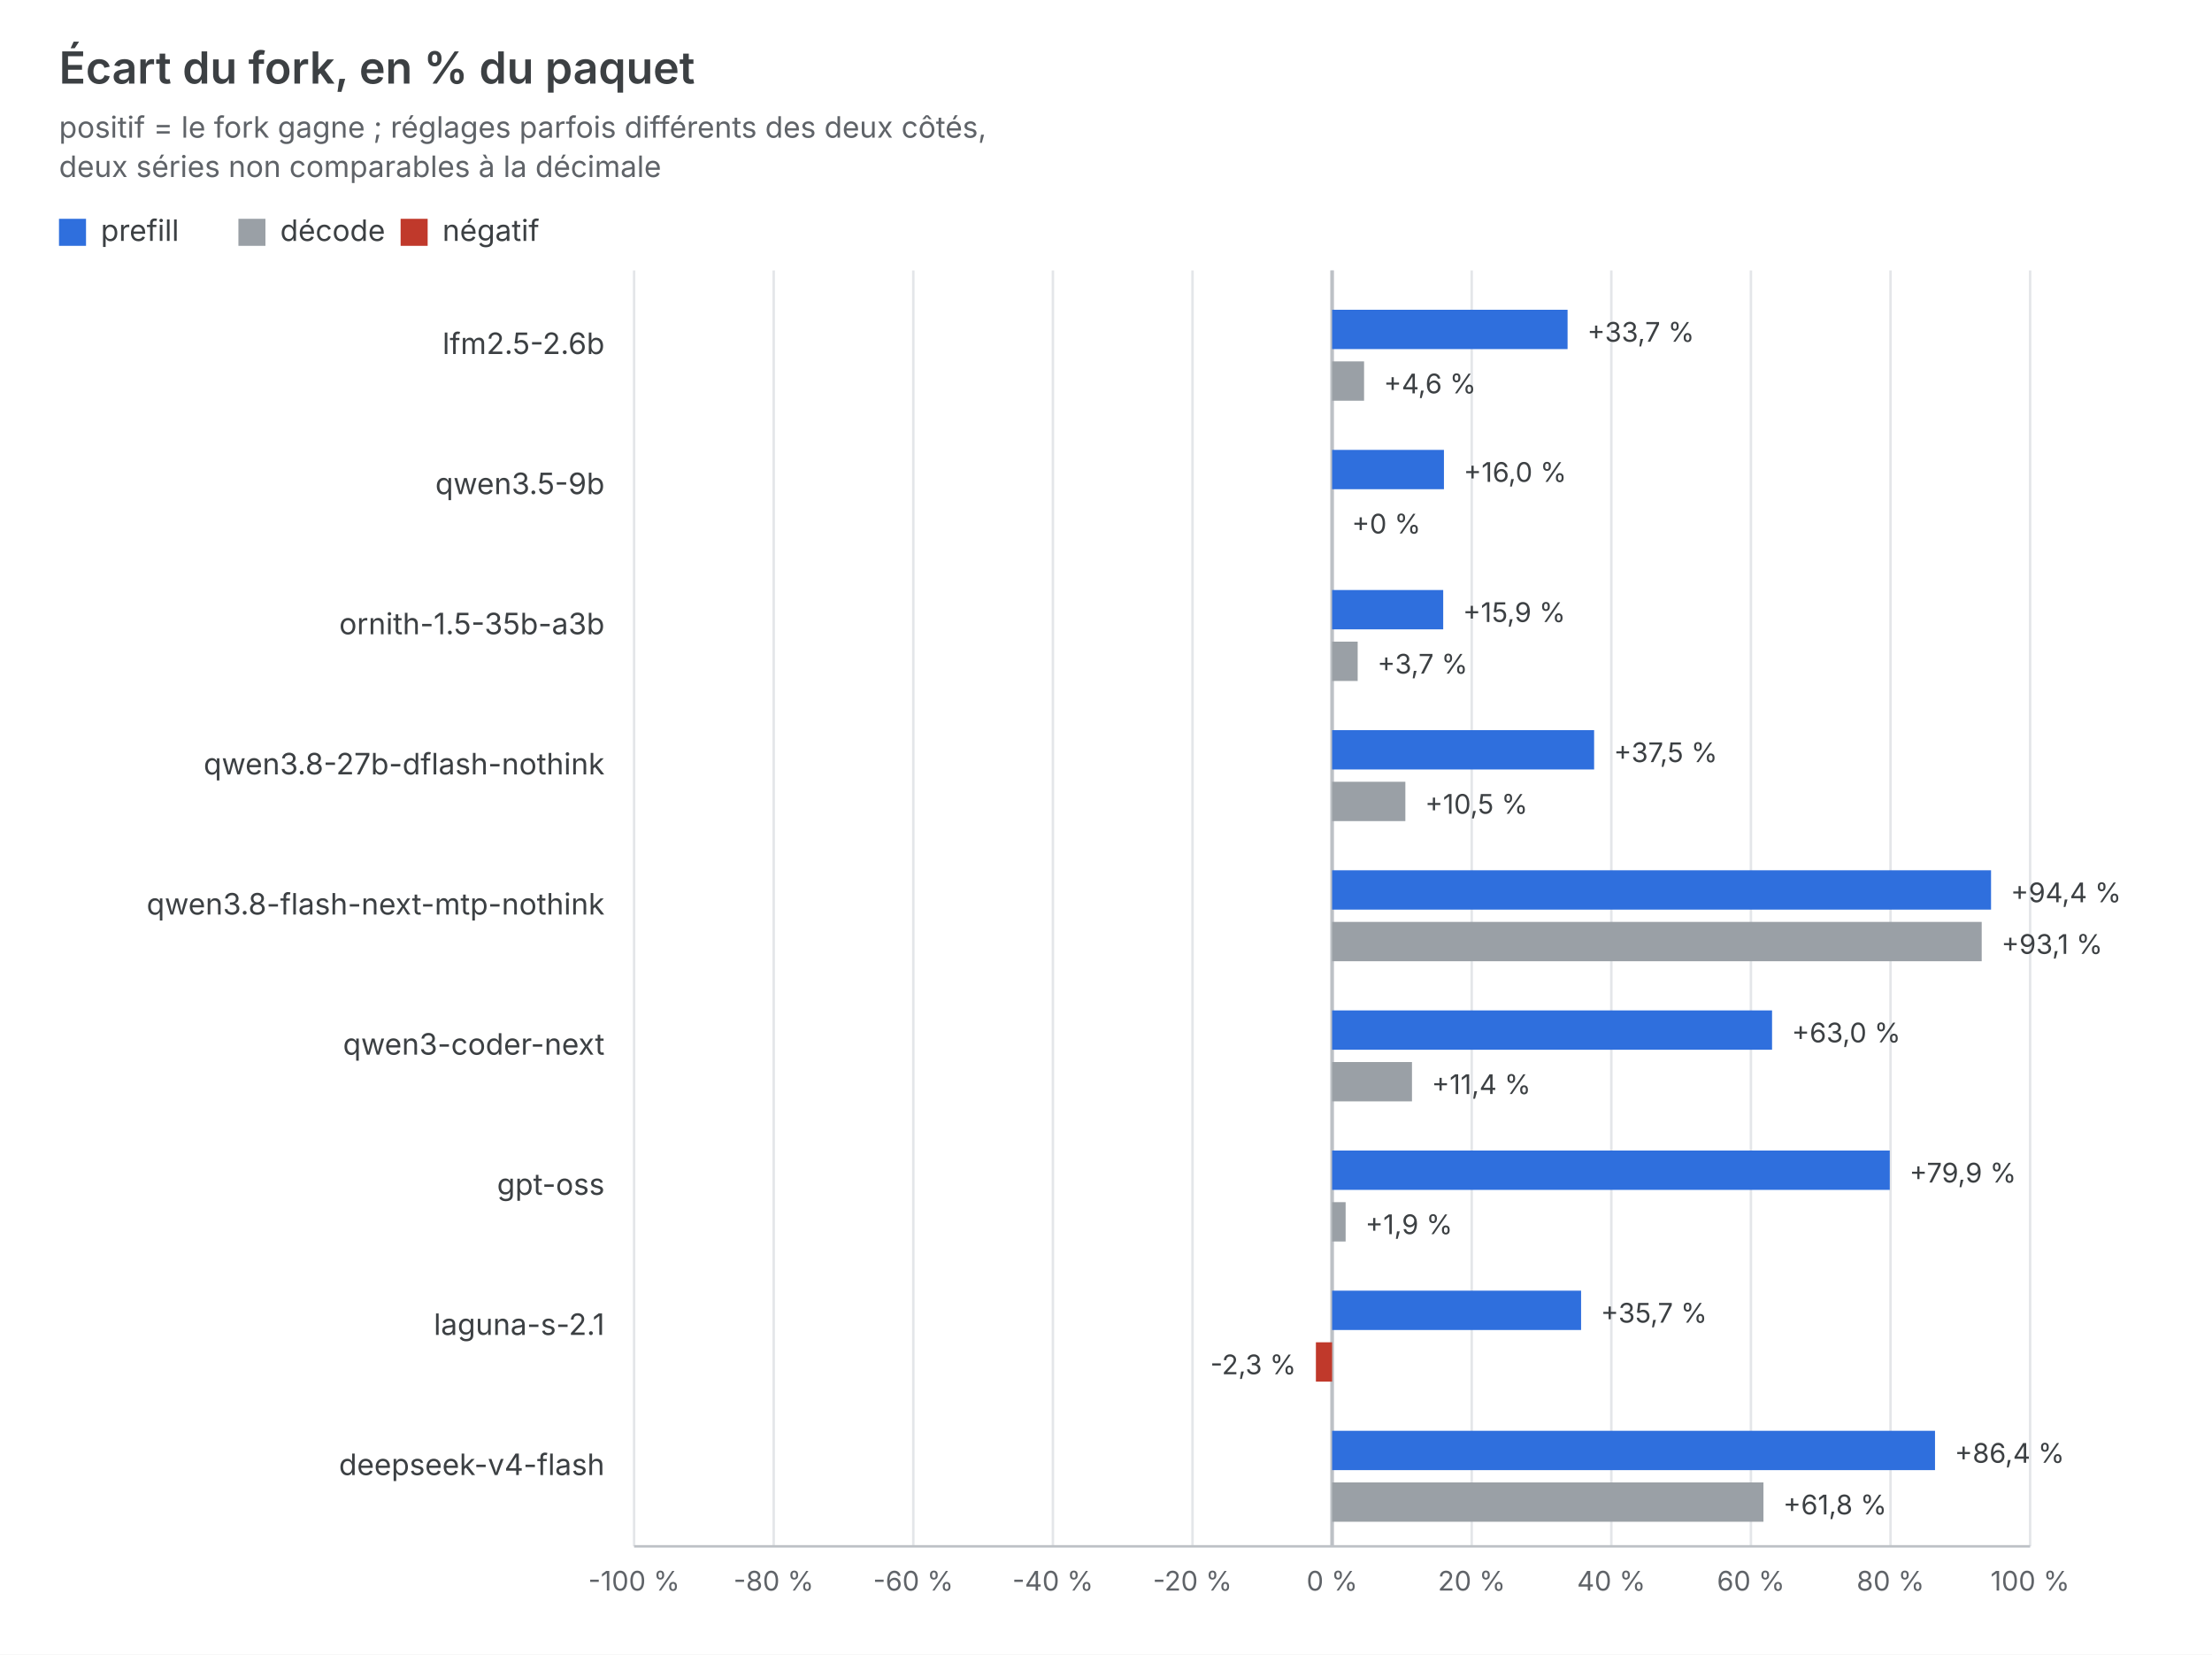
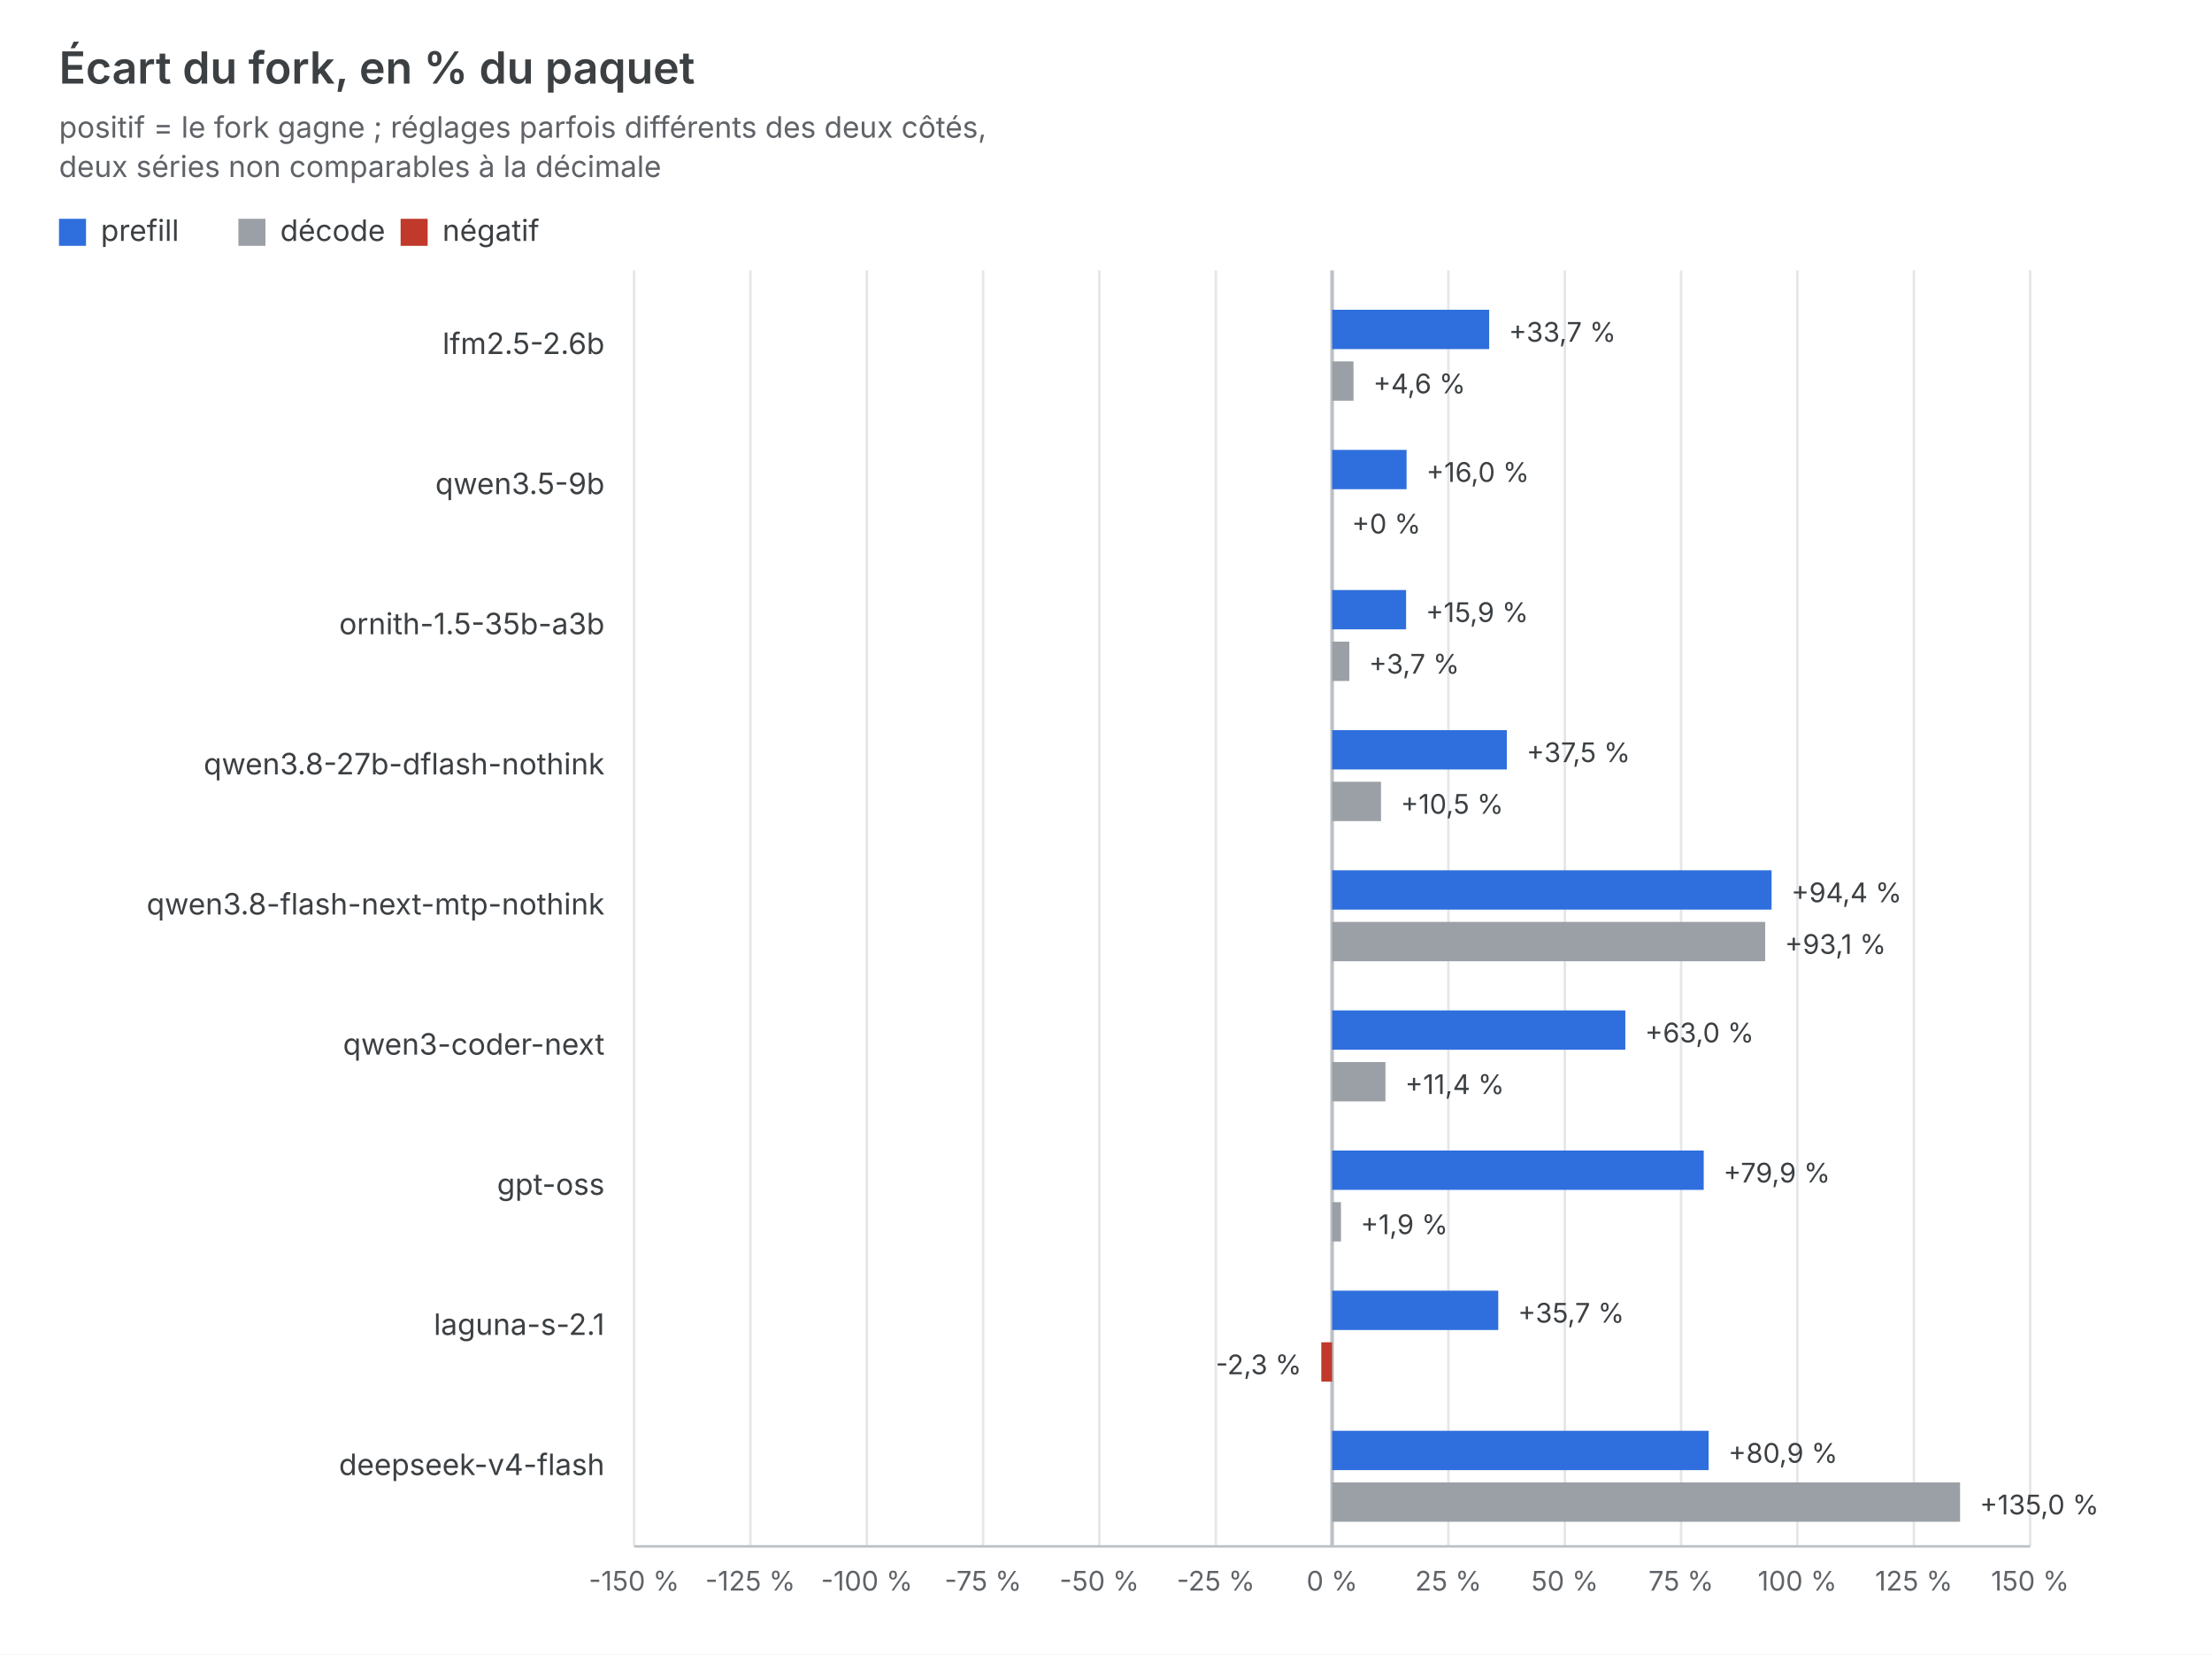
<svg xmlns="http://www.w3.org/2000/svg" width="900" height="673" viewBox="0 0 900 673" role="img" aria-label="Écart du fork, en % du paquet">
  <rect x="0" y="0" width="900" height="673" fill="#ffffff" />
  <text x="24.0" y="34.0" font-family="Inter, Helvetica, Arial, sans-serif" font-size="18" fill="#3c4043" text-anchor="start" font-weight="600">Écart du fork, en % du paquet</text>
  <text x="24.0" y="56.0" font-family="Inter, Helvetica, Arial, sans-serif" font-size="12" fill="#5f6368" text-anchor="start">positif = le fork gagne ; réglages parfois différents des deux côtés,</text>
  <text x="24.0" y="72.0" font-family="Inter, Helvetica, Arial, sans-serif" font-size="12" fill="#5f6368" text-anchor="start">deux séries non comparables à la décimale</text>
  <rect x="24.0" y="89.0" width="11" height="11" fill="#2f6fdd" />
  <text x="41.0" y="98.0" font-family="Inter, Helvetica, Arial, sans-serif" font-size="12" fill="#3c4043" text-anchor="start">prefill</text>
  <rect x="97.0" y="89.0" width="11" height="11" fill="#9aa0a6" />
  <text x="114.0" y="98.0" font-family="Inter, Helvetica, Arial, sans-serif" font-size="12" fill="#3c4043" text-anchor="start">décode</text>
  <rect x="163.0" y="89.0" width="11" height="11" fill="#c0392b" />
  <text x="180.0" y="98.0" font-family="Inter, Helvetica, Arial, sans-serif" font-size="12" fill="#3c4043" text-anchor="start">négatif</text>
  <line x1="258.0" y1="110.0" x2="258.0" y2="629.0" stroke="#e4e6e9" stroke-width="1.0" />
-   <text x="258.0" y="647.0" font-family="Inter, Helvetica, Arial, sans-serif" font-size="11" fill="#5f6368" text-anchor="middle">-100 %</text>
-   <line x1="314.8" y1="110.0" x2="314.8" y2="629.0" stroke="#e4e6e9" stroke-width="1.0" />
-   <text x="314.8" y="647.0" font-family="Inter, Helvetica, Arial, sans-serif" font-size="11" fill="#5f6368" text-anchor="middle">-80 %</text>
-   <line x1="371.6" y1="110.0" x2="371.6" y2="629.0" stroke="#e4e6e9" stroke-width="1.0" />
-   <text x="371.6" y="647.0" font-family="Inter, Helvetica, Arial, sans-serif" font-size="11" fill="#5f6368" text-anchor="middle">-60 %</text>
-   <line x1="428.4" y1="110.0" x2="428.4" y2="629.0" stroke="#e4e6e9" stroke-width="1.0" />
-   <text x="428.4" y="647.0" font-family="Inter, Helvetica, Arial, sans-serif" font-size="11" fill="#5f6368" text-anchor="middle">-40 %</text>
-   <line x1="485.2" y1="110.0" x2="485.2" y2="629.0" stroke="#e4e6e9" stroke-width="1.0" />
-   <text x="485.2" y="647.0" font-family="Inter, Helvetica, Arial, sans-serif" font-size="11" fill="#5f6368" text-anchor="middle">-20 %</text>
+   <text x="258.0" y="647.0" font-family="Inter, Helvetica, Arial, sans-serif" font-size="11" fill="#5f6368" text-anchor="middle">-150 %</text>
+   <line x1="305.3" y1="110.0" x2="305.3" y2="629.0" stroke="#e4e6e9" stroke-width="1.0" />
+   <text x="305.3" y="647.0" font-family="Inter, Helvetica, Arial, sans-serif" font-size="11" fill="#5f6368" text-anchor="middle">-125 %</text>
+   <line x1="352.7" y1="110.0" x2="352.7" y2="629.0" stroke="#e4e6e9" stroke-width="1.0" />
+   <text x="352.7" y="647.0" font-family="Inter, Helvetica, Arial, sans-serif" font-size="11" fill="#5f6368" text-anchor="middle">-100 %</text>
+   <line x1="400.0" y1="110.0" x2="400.0" y2="629.0" stroke="#e4e6e9" stroke-width="1.0" />
+   <text x="400.0" y="647.0" font-family="Inter, Helvetica, Arial, sans-serif" font-size="11" fill="#5f6368" text-anchor="middle">-75 %</text>
+   <line x1="447.3" y1="110.0" x2="447.3" y2="629.0" stroke="#e4e6e9" stroke-width="1.0" />
+   <text x="447.3" y="647.0" font-family="Inter, Helvetica, Arial, sans-serif" font-size="11" fill="#5f6368" text-anchor="middle">-50 %</text>
+   <line x1="494.7" y1="110.0" x2="494.7" y2="629.0" stroke="#e4e6e9" stroke-width="1.0" />
+   <text x="494.7" y="647.0" font-family="Inter, Helvetica, Arial, sans-serif" font-size="11" fill="#5f6368" text-anchor="middle">-25 %</text>
  <line x1="542.0" y1="110.0" x2="542.0" y2="629.0" stroke="#e4e6e9" stroke-width="1.0" />
  <text x="542.0" y="647.0" font-family="Inter, Helvetica, Arial, sans-serif" font-size="11" fill="#5f6368" text-anchor="middle">0 %</text>
-   <line x1="598.8" y1="110.0" x2="598.8" y2="629.0" stroke="#e4e6e9" stroke-width="1.0" />
-   <text x="598.8" y="647.0" font-family="Inter, Helvetica, Arial, sans-serif" font-size="11" fill="#5f6368" text-anchor="middle">20 %</text>
-   <line x1="655.6" y1="110.0" x2="655.6" y2="629.0" stroke="#e4e6e9" stroke-width="1.0" />
-   <text x="655.6" y="647.0" font-family="Inter, Helvetica, Arial, sans-serif" font-size="11" fill="#5f6368" text-anchor="middle">40 %</text>
-   <line x1="712.4" y1="110.0" x2="712.4" y2="629.0" stroke="#e4e6e9" stroke-width="1.0" />
-   <text x="712.4" y="647.0" font-family="Inter, Helvetica, Arial, sans-serif" font-size="11" fill="#5f6368" text-anchor="middle">60 %</text>
-   <line x1="769.2" y1="110.0" x2="769.2" y2="629.0" stroke="#e4e6e9" stroke-width="1.0" />
-   <text x="769.2" y="647.0" font-family="Inter, Helvetica, Arial, sans-serif" font-size="11" fill="#5f6368" text-anchor="middle">80 %</text>
+   <line x1="589.3" y1="110.0" x2="589.3" y2="629.0" stroke="#e4e6e9" stroke-width="1.0" />
+   <text x="589.3" y="647.0" font-family="Inter, Helvetica, Arial, sans-serif" font-size="11" fill="#5f6368" text-anchor="middle">25 %</text>
+   <line x1="636.7" y1="110.0" x2="636.7" y2="629.0" stroke="#e4e6e9" stroke-width="1.0" />
+   <text x="636.7" y="647.0" font-family="Inter, Helvetica, Arial, sans-serif" font-size="11" fill="#5f6368" text-anchor="middle">50 %</text>
+   <line x1="684.0" y1="110.0" x2="684.0" y2="629.0" stroke="#e4e6e9" stroke-width="1.0" />
+   <text x="684.0" y="647.0" font-family="Inter, Helvetica, Arial, sans-serif" font-size="11" fill="#5f6368" text-anchor="middle">75 %</text>
+   <line x1="731.3" y1="110.0" x2="731.3" y2="629.0" stroke="#e4e6e9" stroke-width="1.0" />
+   <text x="731.3" y="647.0" font-family="Inter, Helvetica, Arial, sans-serif" font-size="11" fill="#5f6368" text-anchor="middle">100 %</text>
+   <line x1="778.7" y1="110.0" x2="778.7" y2="629.0" stroke="#e4e6e9" stroke-width="1.0" />
+   <text x="778.7" y="647.0" font-family="Inter, Helvetica, Arial, sans-serif" font-size="11" fill="#5f6368" text-anchor="middle">125 %</text>
  <line x1="826.0" y1="110.0" x2="826.0" y2="629.0" stroke="#e4e6e9" stroke-width="1.0" />
-   <text x="826.0" y="647.0" font-family="Inter, Helvetica, Arial, sans-serif" font-size="11" fill="#5f6368" text-anchor="middle">100 %</text>
+   <text x="826.0" y="647.0" font-family="Inter, Helvetica, Arial, sans-serif" font-size="11" fill="#5f6368" text-anchor="middle">150 %</text>
  <line x1="258.0" y1="629.0" x2="826.0" y2="629.0" stroke="#bdc1c6" stroke-width="1.0" />
  <line x1="542.0" y1="110.0" x2="542.0" y2="629.0" stroke="#bdc1c6" stroke-width="1.5" />
  <text x="246.0" y="144.0" font-family="Inter, Helvetica, Arial, sans-serif" font-size="12" fill="#3c4043" text-anchor="end">lfm2.5-2.6b</text>
-   <rect x="542.0" y="126.0" width="95.8" height="16.0" fill="#2f6fdd" />
-   <text x="645.8" y="139.0" font-family="Inter, Helvetica, Arial, sans-serif" font-size="11" fill="#3c4043" text-anchor="start">+33,7 %</text>
-   <rect x="542.0" y="147.0" width="13.0" height="16.0" fill="#9aa0a6" />
-   <text x="563.0" y="160.0" font-family="Inter, Helvetica, Arial, sans-serif" font-size="11" fill="#3c4043" text-anchor="start">+4,6 %</text>
+   <rect x="542.0" y="126.0" width="63.9" height="16.0" fill="#2f6fdd" />
+   <text x="613.9" y="139.0" font-family="Inter, Helvetica, Arial, sans-serif" font-size="11" fill="#3c4043" text-anchor="start">+33,7 %</text>
+   <rect x="542.0" y="147.0" width="8.7" height="16.0" fill="#9aa0a6" />
+   <text x="558.7" y="160.0" font-family="Inter, Helvetica, Arial, sans-serif" font-size="11" fill="#3c4043" text-anchor="start">+4,6 %</text>
  <text x="246.0" y="201.0" font-family="Inter, Helvetica, Arial, sans-serif" font-size="12" fill="#3c4043" text-anchor="end">qwen3.5-9b</text>
-   <rect x="542.0" y="183.0" width="45.5" height="16.0" fill="#2f6fdd" />
-   <text x="595.5" y="196.0" font-family="Inter, Helvetica, Arial, sans-serif" font-size="11" fill="#3c4043" text-anchor="start">+16,0 %</text>
+   <rect x="542.0" y="183.0" width="30.3" height="16.0" fill="#2f6fdd" />
+   <text x="580.3" y="196.0" font-family="Inter, Helvetica, Arial, sans-serif" font-size="11" fill="#3c4043" text-anchor="start">+16,0 %</text>
  <rect x="542.0" y="204.0" width="0.0" height="16.0" fill="#9aa0a6" />
  <text x="550.0" y="217.0" font-family="Inter, Helvetica, Arial, sans-serif" font-size="11" fill="#3c4043" text-anchor="start">+0 %</text>
  <text x="246.0" y="258.0" font-family="Inter, Helvetica, Arial, sans-serif" font-size="12" fill="#3c4043" text-anchor="end">ornith-1.5-35b-a3b</text>
-   <rect x="542.0" y="240.0" width="45.2" height="16.0" fill="#2f6fdd" />
-   <text x="595.2" y="253.0" font-family="Inter, Helvetica, Arial, sans-serif" font-size="11" fill="#3c4043" text-anchor="start">+15,9 %</text>
-   <rect x="542.0" y="261.0" width="10.4" height="16.0" fill="#9aa0a6" />
-   <text x="560.4" y="274.0" font-family="Inter, Helvetica, Arial, sans-serif" font-size="11" fill="#3c4043" text-anchor="start">+3,7 %</text>
+   <rect x="542.0" y="240.0" width="30.1" height="16.0" fill="#2f6fdd" />
+   <text x="580.1" y="253.0" font-family="Inter, Helvetica, Arial, sans-serif" font-size="11" fill="#3c4043" text-anchor="start">+15,9 %</text>
+   <rect x="542.0" y="261.0" width="7.0" height="16.0" fill="#9aa0a6" />
+   <text x="557.0" y="274.0" font-family="Inter, Helvetica, Arial, sans-serif" font-size="11" fill="#3c4043" text-anchor="start">+3,7 %</text>
  <text x="246.0" y="315.0" font-family="Inter, Helvetica, Arial, sans-serif" font-size="12" fill="#3c4043" text-anchor="end">qwen3.8-27b-dflash-nothink</text>
-   <rect x="542.0" y="297.0" width="106.6" height="16.0" fill="#2f6fdd" />
-   <text x="656.6" y="310.0" font-family="Inter, Helvetica, Arial, sans-serif" font-size="11" fill="#3c4043" text-anchor="start">+37,5 %</text>
-   <rect x="542.0" y="318.0" width="29.8" height="16.0" fill="#9aa0a6" />
-   <text x="579.8" y="331.0" font-family="Inter, Helvetica, Arial, sans-serif" font-size="11" fill="#3c4043" text-anchor="start">+10,5 %</text>
+   <rect x="542.0" y="297.0" width="71.1" height="16.0" fill="#2f6fdd" />
+   <text x="621.1" y="310.0" font-family="Inter, Helvetica, Arial, sans-serif" font-size="11" fill="#3c4043" text-anchor="start">+37,5 %</text>
+   <rect x="542.0" y="318.0" width="19.9" height="16.0" fill="#9aa0a6" />
+   <text x="569.9" y="331.0" font-family="Inter, Helvetica, Arial, sans-serif" font-size="11" fill="#3c4043" text-anchor="start">+10,5 %</text>
  <text x="246.0" y="372.0" font-family="Inter, Helvetica, Arial, sans-serif" font-size="12" fill="#3c4043" text-anchor="end">qwen3.8-flash-next-mtp-nothink</text>
-   <rect x="542.0" y="354.0" width="268.1" height="16.0" fill="#2f6fdd" />
-   <text x="818.1" y="367.0" font-family="Inter, Helvetica, Arial, sans-serif" font-size="11" fill="#3c4043" text-anchor="start">+94,4 %</text>
-   <rect x="542.0" y="375.0" width="264.3" height="16.0" fill="#9aa0a6" />
-   <text x="814.3" y="388.0" font-family="Inter, Helvetica, Arial, sans-serif" font-size="11" fill="#3c4043" text-anchor="start">+93,1 %</text>
+   <rect x="542.0" y="354.0" width="178.8" height="16.0" fill="#2f6fdd" />
+   <text x="728.8" y="367.0" font-family="Inter, Helvetica, Arial, sans-serif" font-size="11" fill="#3c4043" text-anchor="start">+94,4 %</text>
+   <rect x="542.0" y="375.0" width="176.2" height="16.0" fill="#9aa0a6" />
+   <text x="726.2" y="388.0" font-family="Inter, Helvetica, Arial, sans-serif" font-size="11" fill="#3c4043" text-anchor="start">+93,1 %</text>
  <text x="246.0" y="429.0" font-family="Inter, Helvetica, Arial, sans-serif" font-size="12" fill="#3c4043" text-anchor="end">qwen3-coder-next</text>
-   <rect x="542.0" y="411.0" width="179.0" height="16.0" fill="#2f6fdd" />
-   <text x="729.0" y="424.0" font-family="Inter, Helvetica, Arial, sans-serif" font-size="11" fill="#3c4043" text-anchor="start">+63,0 %</text>
-   <rect x="542.0" y="432.0" width="32.5" height="16.0" fill="#9aa0a6" />
-   <text x="582.5" y="445.0" font-family="Inter, Helvetica, Arial, sans-serif" font-size="11" fill="#3c4043" text-anchor="start">+11,4 %</text>
+   <rect x="542.0" y="411.0" width="119.3" height="16.0" fill="#2f6fdd" />
+   <text x="669.3" y="424.0" font-family="Inter, Helvetica, Arial, sans-serif" font-size="11" fill="#3c4043" text-anchor="start">+63,0 %</text>
+   <rect x="542.0" y="432.0" width="21.7" height="16.0" fill="#9aa0a6" />
+   <text x="571.7" y="445.0" font-family="Inter, Helvetica, Arial, sans-serif" font-size="11" fill="#3c4043" text-anchor="start">+11,4 %</text>
  <text x="246.0" y="486.0" font-family="Inter, Helvetica, Arial, sans-serif" font-size="12" fill="#3c4043" text-anchor="end">gpt-oss</text>
-   <rect x="542.0" y="468.0" width="226.9" height="16.0" fill="#2f6fdd" />
-   <text x="776.9" y="481.0" font-family="Inter, Helvetica, Arial, sans-serif" font-size="11" fill="#3c4043" text-anchor="start">+79,9 %</text>
-   <rect x="542.0" y="489.0" width="5.5" height="16.0" fill="#9aa0a6" />
-   <text x="555.5" y="502.0" font-family="Inter, Helvetica, Arial, sans-serif" font-size="11" fill="#3c4043" text-anchor="start">+1,9 %</text>
+   <rect x="542.0" y="468.0" width="151.2" height="16.0" fill="#2f6fdd" />
+   <text x="701.2" y="481.0" font-family="Inter, Helvetica, Arial, sans-serif" font-size="11" fill="#3c4043" text-anchor="start">+79,9 %</text>
+   <rect x="542.0" y="489.0" width="3.6" height="16.0" fill="#9aa0a6" />
+   <text x="553.6" y="502.0" font-family="Inter, Helvetica, Arial, sans-serif" font-size="11" fill="#3c4043" text-anchor="start">+1,9 %</text>
  <text x="246.0" y="543.0" font-family="Inter, Helvetica, Arial, sans-serif" font-size="12" fill="#3c4043" text-anchor="end">laguna-s-2.1</text>
-   <rect x="542.0" y="525.0" width="101.3" height="16.0" fill="#2f6fdd" />
-   <text x="651.3" y="538.0" font-family="Inter, Helvetica, Arial, sans-serif" font-size="11" fill="#3c4043" text-anchor="start">+35,7 %</text>
-   <rect x="535.4" y="546.0" width="6.6" height="16.0" fill="#c0392b" />
-   <text x="527.4" y="559.0" font-family="Inter, Helvetica, Arial, sans-serif" font-size="11" fill="#3c4043" text-anchor="end">-2,3 %</text>
+   <rect x="542.0" y="525.0" width="67.6" height="16.0" fill="#2f6fdd" />
+   <text x="617.6" y="538.0" font-family="Inter, Helvetica, Arial, sans-serif" font-size="11" fill="#3c4043" text-anchor="start">+35,7 %</text>
+   <rect x="537.6" y="546.0" width="4.4" height="16.0" fill="#c0392b" />
+   <text x="529.6" y="559.0" font-family="Inter, Helvetica, Arial, sans-serif" font-size="11" fill="#3c4043" text-anchor="end">-2,3 %</text>
  <text x="246.0" y="600.0" font-family="Inter, Helvetica, Arial, sans-serif" font-size="12" fill="#3c4043" text-anchor="end">deepseek-v4-flash</text>
-   <rect x="542.0" y="582.0" width="245.3" height="16.0" fill="#2f6fdd" />
-   <text x="795.3" y="595.0" font-family="Inter, Helvetica, Arial, sans-serif" font-size="11" fill="#3c4043" text-anchor="start">+86,4 %</text>
-   <rect x="542.0" y="603.0" width="175.5" height="16.0" fill="#9aa0a6" />
-   <text x="725.5" y="616.0" font-family="Inter, Helvetica, Arial, sans-serif" font-size="11" fill="#3c4043" text-anchor="start">+61,8 %</text>
+   <rect x="542.0" y="582.0" width="153.2" height="16.0" fill="#2f6fdd" />
+   <text x="703.2" y="595.0" font-family="Inter, Helvetica, Arial, sans-serif" font-size="11" fill="#3c4043" text-anchor="start">+80,9 %</text>
+   <rect x="542.0" y="603.0" width="255.5" height="16.0" fill="#9aa0a6" />
+   <text x="805.5" y="616.0" font-family="Inter, Helvetica, Arial, sans-serif" font-size="11" fill="#3c4043" text-anchor="start">+135,0 %</text>
</svg>
